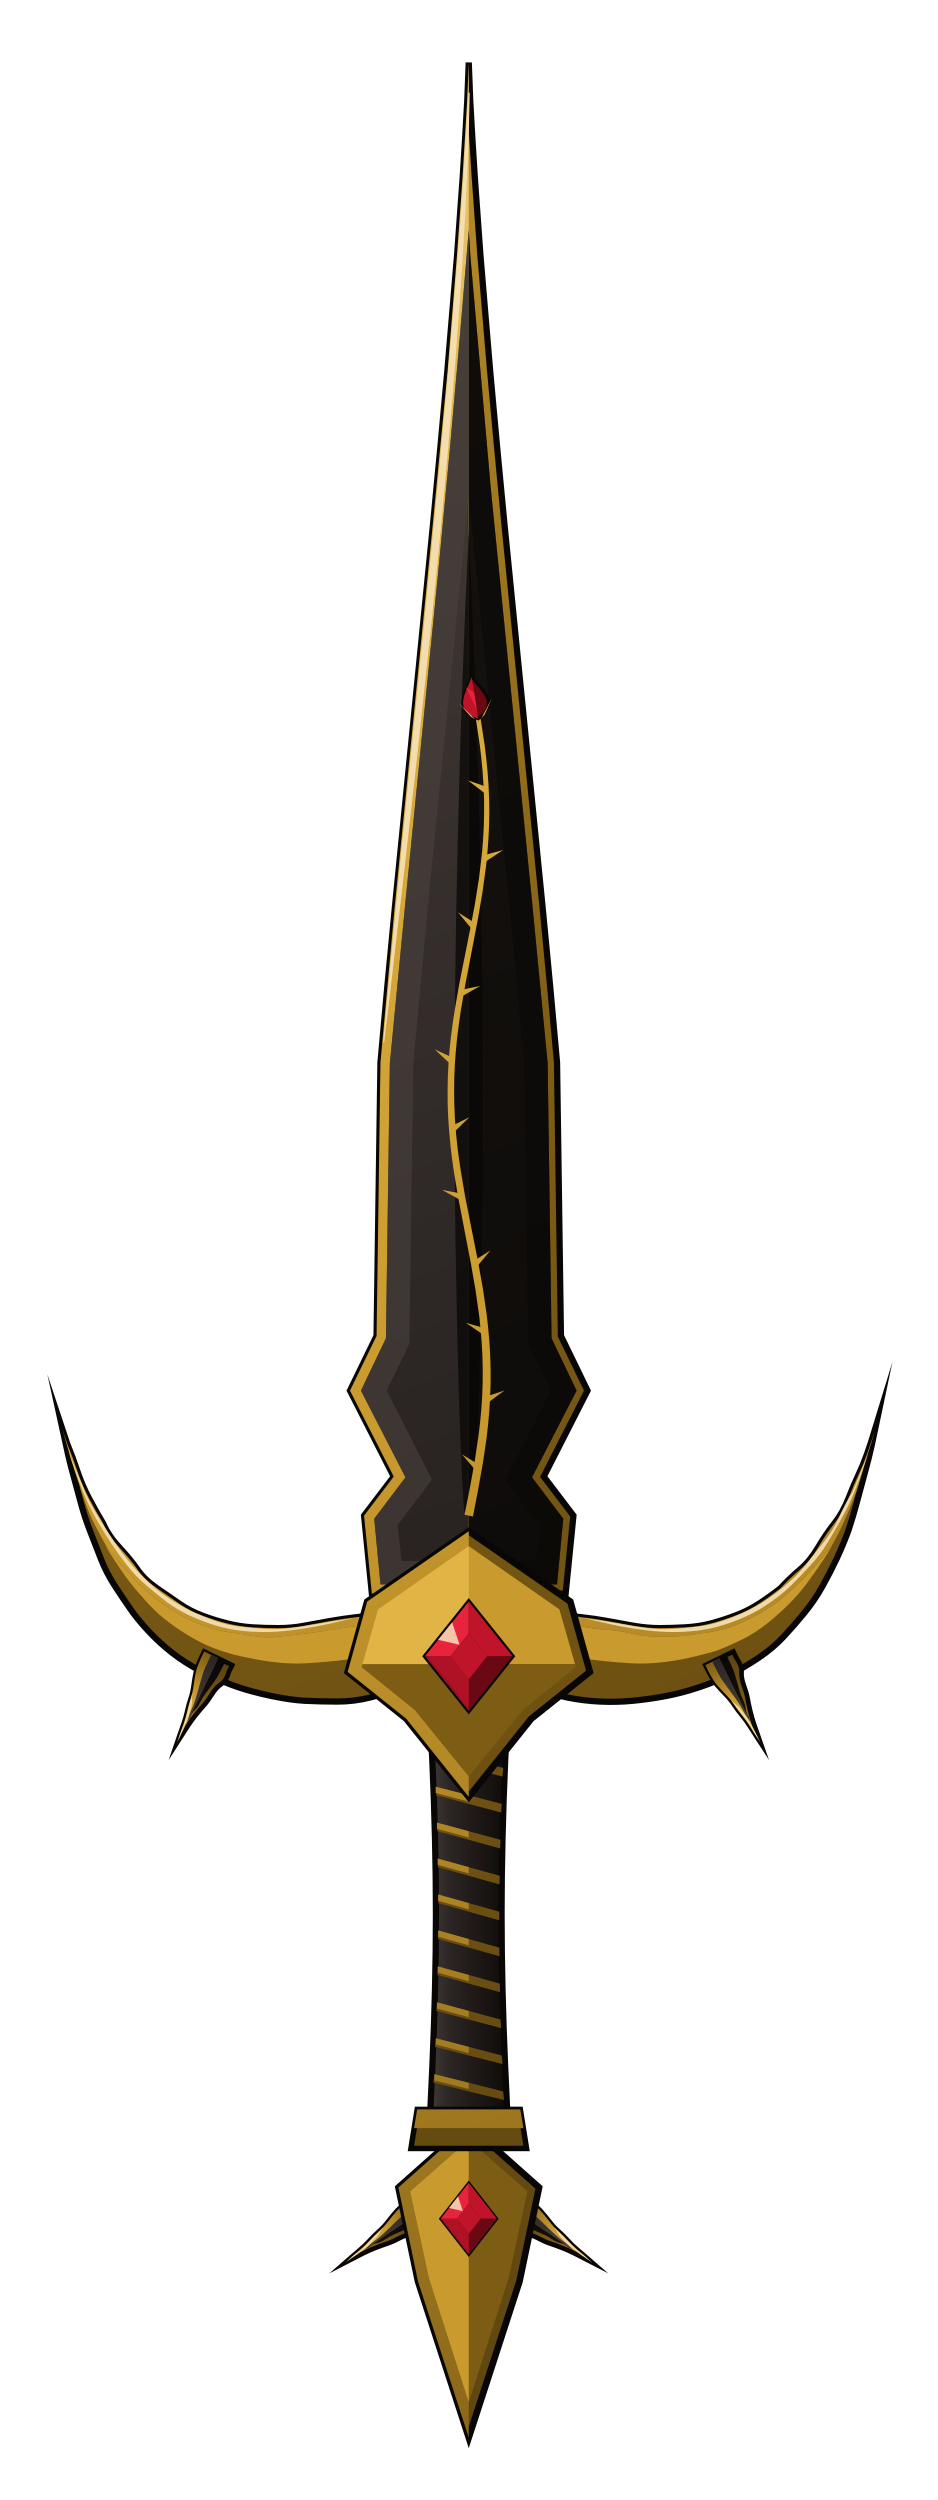
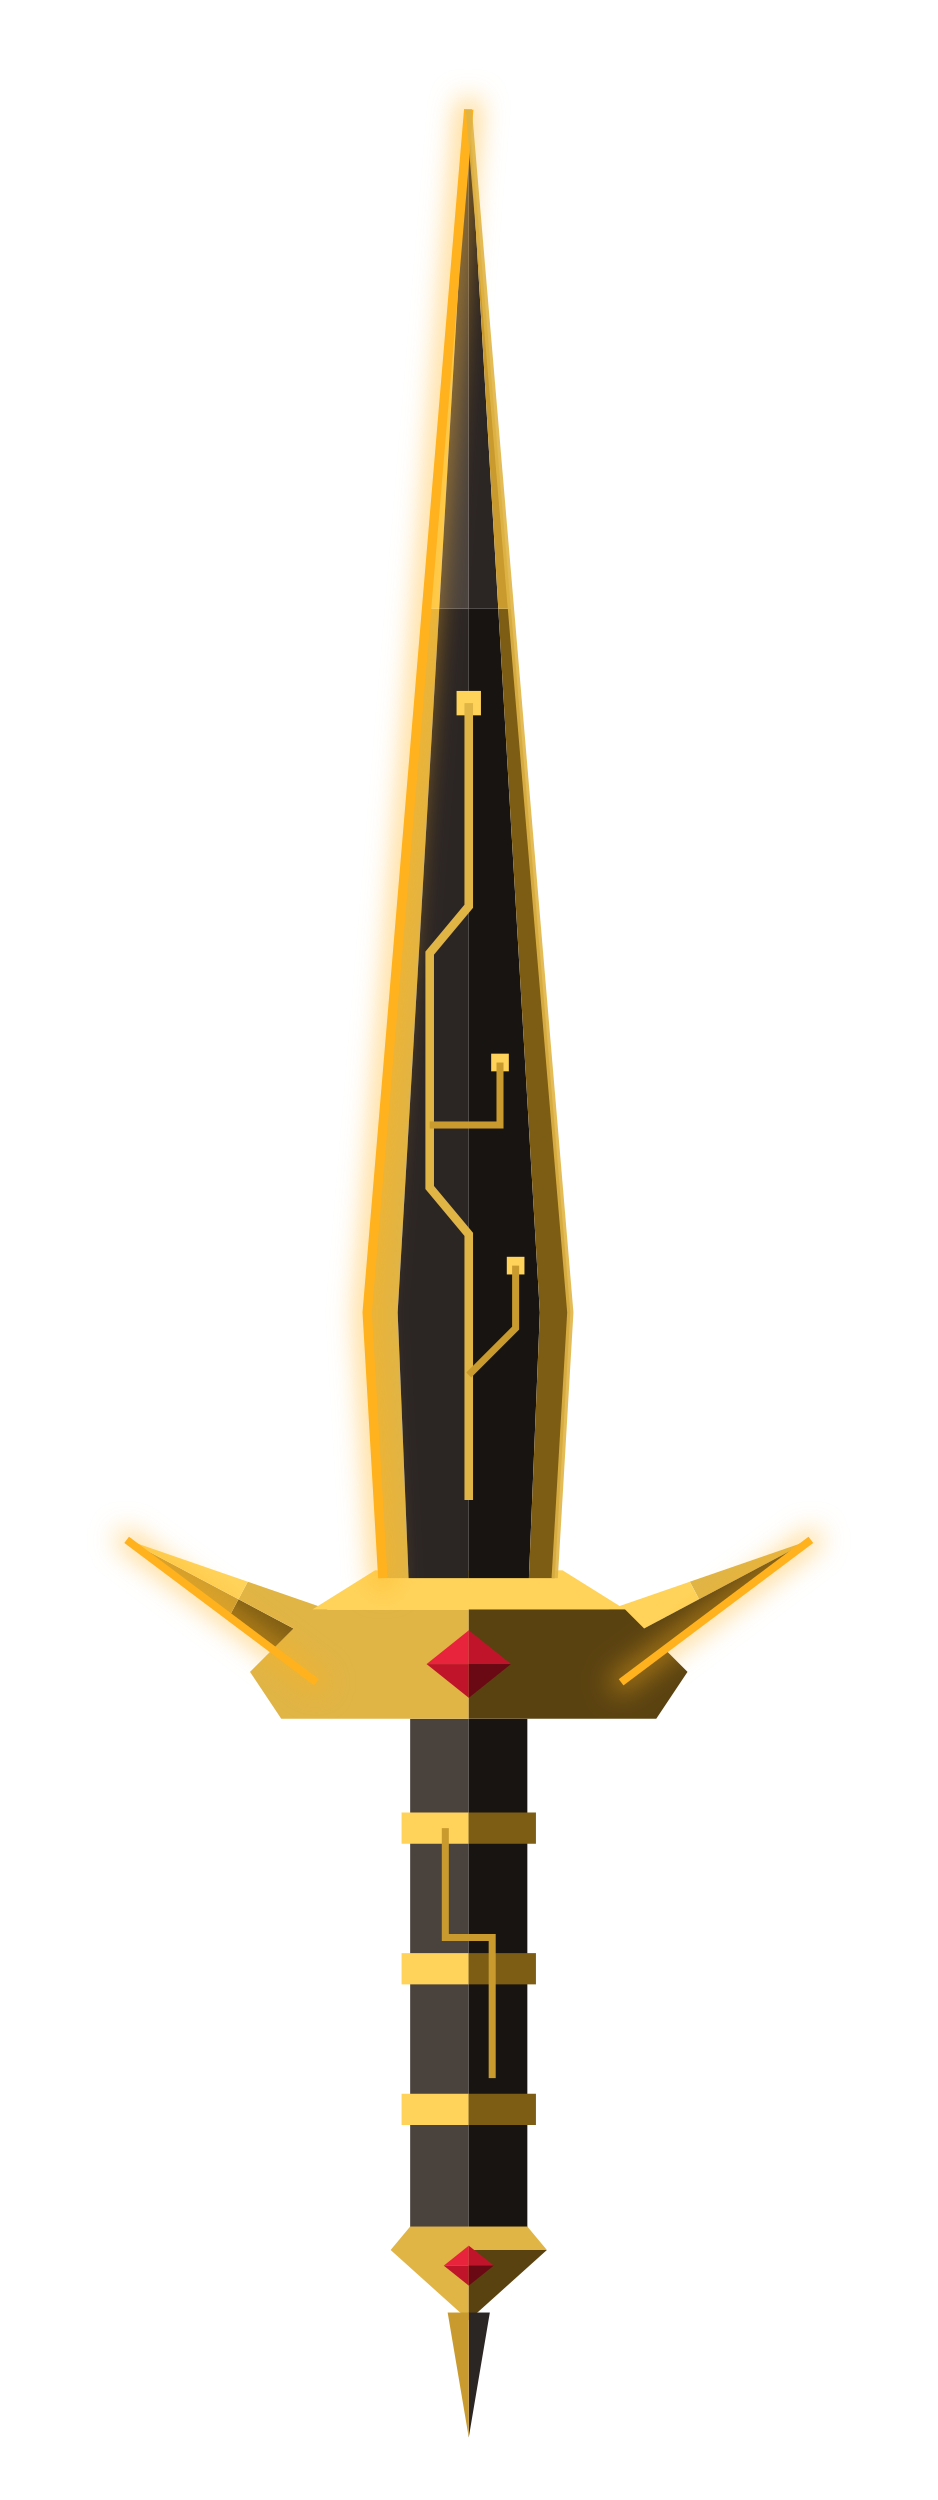
- <svg xmlns="http://www.w3.org/2000/svg" viewBox="0 0 120 320" width="120" height="320" fill="none" stroke-miterlimit="24">
+ <svg xmlns="http://www.w3.org/2000/svg" viewBox="0 0 120 320" width="120" height="320">
  <defs>
-     <linearGradient id="thornbound-blade-b-gl" gradientUnits="userSpaceOnUse" x1="0" y1="0" x2="120" y2="320">
-       <stop offset="0" stop-color="#f6e2b8" />
-       <stop offset="0.2" stop-color="#e0b445" />
-       <stop offset="0.55" stop-color="#c99a2e" />
-       <stop offset="1" stop-color="#7d5c14" />
-     </linearGradient>
-     <linearGradient id="thornbound-blade-b-gs" gradientUnits="userSpaceOnUse" x1="0" y1="0" x2="120" y2="320">
-       <stop offset="0" stop-color="#c99a2e" />
-       <stop offset="0.45" stop-color="#7d5c14" />
-       <stop offset="1" stop-color="#5a4210" />
-     </linearGradient>
-     <linearGradient id="thornbound-blade-b-il" gradientUnits="userSpaceOnUse" x1="0" y1="0" x2="120" y2="320">
-       <stop offset="0" stop-color="#4a423d" />
-       <stop offset="0.55" stop-color="#2b2524" />
-       <stop offset="1" stop-color="#181411" />
-     </linearGradient>
-     <linearGradient id="thornbound-blade-b-is" gradientUnits="userSpaceOnUse" x1="0" y1="0" x2="120" y2="320">
-       <stop offset="0" stop-color="#181411" />
-       <stop offset="1" stop-color="#080706" />
-     </linearGradient>
-     <linearGradient id="thornbound-blade-b-dg-grip" gradientUnits="userSpaceOnUse" x1="54" y1="248" x2="66" y2="248">
-       <stop offset="0" stop-color="#4a423d" />
-       <stop offset="0.3" stop-color="#2b2524" />
-       <stop offset="0.7" stop-color="#181411" />
-       <stop offset="1" stop-color="#080706" />
-     </linearGradient>
-     <linearGradient id="thornbound-blade-b-sgl" x1="0" y1="0" x2="1" y2="0">
-       <stop offset="0" stop-color="#7d5c14" />
-       <stop offset="0.45" stop-color="#c99a2e" />
-       <stop offset="0.8" stop-color="#e0b445" />
-       <stop offset="1" stop-color="#f6e2b8" />
-     </linearGradient>
-     <linearGradient id="thornbound-blade-b-sgs" x1="0" y1="0" x2="1" y2="0">
-       <stop offset="0" stop-color="#5a4210" />
-       <stop offset="0.55" stop-color="#7d5c14" />
-       <stop offset="1" stop-color="#c99a2e" />
-     </linearGradient>
-     <linearGradient id="thornbound-blade-b-sil" x1="0" y1="0" x2="1" y2="0">
-       <stop offset="0" stop-color="#2b2524" />
-       <stop offset="1" stop-color="#4a423d" />
-     </linearGradient>
-     <linearGradient id="thornbound-blade-b-sis" x1="0" y1="0" x2="1" y2="0">
-       <stop offset="0" stop-color="#080706" />
-       <stop offset="1" stop-color="#181411" />
-     </linearGradient>
-     <g id="thornbound-blade-b-thorn-10-a">
-       <path d="M-2-2Q0-2 0.8-1.8T2.5-1.3T4.2-0.9T5.8-0.6T7.5-0.3T9.2-0.1L10 0Q8.3 0.2 7.5 0.3T5.8 0.6T4.2 1T2.5 1.3T0.8 1.8T-1 2L-2 2Z" fill="url(#thornbound-blade-b-sgs)" stroke="#080706" stroke-width="0.6" />
-       <path d="M-2-2Q0-2 0.8-1.8T2.5-1.3T4.2-0.9T5.8-0.6T7.5-0.3T9.2-0.1L10 0L-2 0Z" fill="url(#thornbound-blade-b-sgl)" />
-       <path d="M-2-1Q0-1 0.6-0.9T1.8-0.7T2.9-0.5T4.1-0.3T5.3-0.2T6.4-0.1L7 0L-2 0Z" fill="url(#thornbound-blade-b-sil)" />
-       <path d="M-2 1Q0 1 0.6 0.9T1.8 0.7T2.9 0.5T4.1 0.4T5.3 0.2T6.4 0.1L7 0L-2 0Z" fill="url(#thornbound-blade-b-sis)" />
-       <path d="M3.5-1Q4.5-0.8 5-0.7T6-0.5T7-0.3T8-0.2T9-0.1L9.5 0Q8.5-0.1 8-0.1T7-0.1T6-0.2T5-0.4T4-0.8L3.5-1Z" fill="#f6e2b8" fill-opacity="0.85" />
-     </g>
-     <use id="thornbound-blade-b-thorn-10-b" href="#thornbound-blade-b-thorn-10-a" transform="scale(1 -1)" />
-     <g id="thornbound-blade-b-gem">
-       <path d="M0-10 10 0 0 10-10 0Z" fill="#6a0913" stroke="#080706" stroke-width="0.9" />
-       <path d="M-10 0 0-10 0-4.2-4.2 0Z" fill="#e8243c" />
-       <path d="M0-10 10 0 4.2 0 0-4.2Z" fill="#c0142a" />
-       <path d="M10 0 0 10 0 4.2 4.2 0Z" fill="#6a0913" />
-       <path d="M0 10-10 0-4.2 0 0 4.2Z" fill="#c0142a" fill-opacity="0.8" />
-       <path d="M0-4.2 4.2 0 0 4.2-4.2 0Z" fill="#c0142a" />
-       <path d="M-7-3-3.8-6.2-2.1-2.1Z" fill="#f6e2b8" fill-opacity="0.85" />
-     </g>
+     <filter id="thornbound-blade-b-glow" filterUnits="userSpaceOnUse" x="0" y="0" width="120" height="320" color-interpolation-filters="sRGB">
+       <feGaussianBlur stdDeviation="1.7" />
+     </filter>
  </defs>
-   <path d="M72.4 204 73.4 194 69.6 189 75.2 178 71.8 171 71.3 136 70.41 126.15 69.47 116.31 64.57 67.08 63.63 57.23 62.73 47.38 61.49 32.62 60.78 22.77 60.47 17.85 60.19 12.92 60 8 59.81 12.92 59.53 17.85 59.22 22.77 58.51 32.62 57.27 47.38 56.37 57.23 55.43 67.08 50.53 116.31 49.59 126.15 48.7 136 48.2 171 44.8 178 50.4 189 46.6 194 47.6 204Z" fill="url(#thornbound-blade-b-gs)" stroke="#080706" stroke-width="0.8" />
-   <path d="M60 204 47.6 204 46.6 194 50.4 189 44.8 178 48.2 171 48.7 136 50.5 116.3 55.4 67.1 57.3 47.4 58.5 32.6 59.2 22.8 59.8 12.9 60 8Z" fill="url(#thornbound-blade-b-gl)" />
-   <path d="M60.2 32.7 61.5 47.5 62.8 62.3 68.2 116.4 70.1 136.1 70.6 171.3 73.8 178 68.1 189.1 72.1 194.4 71.3 202.8 60 202.8 60 29.4Z" fill="url(#thornbound-blade-b-is)" />
-   <path d="M60 202.8 48.7 202.8 47.9 194.4 51.9 189.1 46.2 178 49.4 171.3 49.9 136.1 51.8 116.4 56.2 72.1 57.6 57.3 58.9 42.6 60 29.4Z" fill="url(#thornbound-blade-b-il)" />
-   <path d="M60 63.5 54.7 116.7 52.9 136.2 52.4 172 49.5 178 55.3 189.4 50.9 195.2 51.4 199.8 60 199.8 60 202.8 48.7 202.8 47.9 194.4 51.9 189.1 46.2 178 49.4 171.3 49.9 136.1 51.8 116.4 56.2 72.1 57.6 57.3 58.9 42.6 60 29.4Z" fill="#4a423d" fill-opacity="0.6" />
-   <path d="M60.2 32.7 61.5 47.5 62.8 62.3 68.2 116.4 70.1 136.1 70.6 171.3 73.8 178 68.1 189.1 72.1 194.4 71.3 202.8 60 202.8 60 199.8 68.6 199.8 69.1 195.2 64.7 189.4 70.5 178 67.6 172 67.1 136.2 66.2 126.5 64.8 111.8 60 63.5 60 29.4Z" fill="#080706" fill-opacity="0.45" />
-   <path d="M60.6 193.44 60.79 190.3 61.08 184.03 61.29 177.76 61.53 168.35 61.7 158.94 61.8 149.54 61.83 140.13 61.81 133.86 61.76 127.58 61.63 118.18 61.44 108.77 61.2 99.36 60.68 83.68 60.29 74.27 60 68 59.57 77.41 59.2 86.82 58.89 96.22 58.56 108.77 58.37 118.18 58.24 127.58 58.17 136.99 58.18 146.4 58.3 158.94 58.54 171.49 58.81 180.9 59.05 187.17 59.21 190.3 59.4 193.44Z" fill="#080706" fill-opacity="0.75" />
-   <path d="M60.54 194.11 61.19 190.73 61.8 187.34 62.3 183.93 62.49 182.21 62.64 180.49 62.74 178.76 62.8 177.03 62.8 175.3 62.75 173.56 62.65 171.84 62.5 170.12 62.31 168.4 61.82 164.99 61.21 161.59 59.54 153.18 58.97 149.81 58.72 148.12 58.51 146.43 58.34 144.73 58.22 143.03 58.14 141.33 58.12 139.63 58.14 137.92 58.22 136.22 58.35 134.52 58.51 132.83 58.73 131.13 58.97 129.44 59.55 126.07 61.17 117.64 61.75 114.25 62.22 110.83 62.39 109.12 62.52 107.4 62.6 105.67 62.63 103.95 62.61 102.23 62.53 100.5 62.41 98.78 62.24 97.06 62.03 95.35 61.51 91.95 60.92 92.05 61.42 95.43 61.62 97.13 61.78 98.83 61.89 100.54 61.96 102.24 61.97 103.94 61.93 105.65 61.84 107.35 61.71 109.06 61.31 112.45 60.77 115.83 60.13 119.19 58.79 125.93 58.2 129.32 57.94 131.02 57.72 132.73 57.54 134.45 57.41 136.17 57.32 137.9 57.29 139.63 57.3 141.35 57.37 143.08 57.49 144.8 57.65 146.52 57.85 148.24 58.09 149.94 58.66 153.34 60.28 161.77 60.87 165.14 61.35 168.52 61.52 170.21 61.66 171.91 61.75 173.61 61.79 175.31 61.78 177.01 61.72 178.7 61.61 180.41 61.45 182.1 61.25 183.79 60.74 187.17 60.13 190.53 59.46 193.89Z" fill="url(#thornbound-blade-b-gl)" />
-   <path d="M61.07 188.42L59.13 186.16L61.24 187.44ZM62.17 179.75L64.58 177.98L62.23 178.75ZM62.09 171L59.63 169.32L62 170.01ZM60.87 162.34L62.78 160.05L60.69 161.36ZM59.19 153.75L56.58 152.31L59.01 152.77ZM57.94 145.09L60.07 143.01L57.86 144.1ZM57.81 136.35L55.63 134.31L57.87 135.35ZM58.87 127.67L61.46 126.2L59.04 126.69ZM60.53 119.08L58.62 116.78L60.72 118.1ZM61.91 110.44L64.41 108.8L62.02 109.44ZM62.26 101.7L59.9 99.89L62.23 100.7Z" fill="url(#thornbound-blade-b-gl)" />
-   <path d="M61.21 92 60.27 91.6 59.72 91.14 59.4 90.64 59.27 90.12 59.3 89.57 59.43 89 59.64 88.42 60.38 86.67 61.62 88.11 61.99 88.6 62.29 89.1 62.48 89.61 62.52 90.16 62.37 90.73 61.99 91.33Z" fill="#6a0913" stroke="#080706" stroke-width="0.4" />
-   <path d="M61.21 92 60.27 91.6 59.72 91.14 59.4 90.64 59.27 90.12 59.3 89.57 59.43 89 59.64 88.42 60.38 86.67 61.21 92Z" fill="#c0142a" />
-   <path d="M61.03 90.83 59.65 87.98 60.68 88.64Z" fill="#e8243c" />
-   <path d="M60.82 92.06 58.71 89.99 60.26 91.74Z" fill="url(#thornbound-blade-b-gl)" />
-   <path d="M61.61 91.94 62.98 89.32 62.04 91.47Z" fill="url(#thornbound-blade-b-gl)" />
-   <path d="M49.03 133.45 50.74 115.22 54.98 72.7 56.16 60.55 57.01 51.43 57.81 42.31 58.79 30.14 59.23 24.05 59.63 17.95 59.95 11.86 60.13 11.87 59.98 17.98 59.85 21.03 59.56 27.13 59.21 33.23 58.8 39.33 58.35 45.42 57.87 51.51 57.08 60.63 56.23 69.75 55.32 78.87 53.37 97.08 51.66 112.24 49.9 127.4 49.17 133.46Z" fill="#f6e2b8" fill-opacity="0.9" />
-   <path d="M65.1 216 64.65 225.67 64.46 230.5 64.32 235.33 64.23 240.17 64.2 245 64.23 249.83 64.32 254.67 64.46 259.5 64.65 264.33 65.1 274 54.9 274 55.35 264.33 55.54 259.5 55.68 254.67 55.77 249.83 55.8 245 55.77 240.17 55.68 235.33 55.54 230.5 55.35 225.67 54.9 216Z" fill="url(#thornbound-blade-b-dg-grip)" stroke="#080706" stroke-width="0.8" />
-   <path d="M55.37 219.5 64.63 221.7 64.51 222.8 55.49 220.6Z" fill="url(#thornbound-blade-b-gs)" />
-   <path d="M55.37 219.5 60 220.6 60 221.4 55.37 220.3Z" fill="url(#thornbound-blade-b-gl)" />
-   <path d="M55.58 224.1 64.42 226.3 64.31 227.4 55.69 225.2Z" fill="url(#thornbound-blade-b-gs)" />
-   <path d="M55.58 224.1 60 225.2 60 226 55.58 224.9Z" fill="url(#thornbound-blade-b-gl)" />
-   <path d="M55.77 228.7 64.23 230.9 64.14 232 55.86 229.8Z" fill="url(#thornbound-blade-b-gs)" />
-   <path d="M55.77 228.7 60 229.8 60 230.6 55.77 229.5Z" fill="url(#thornbound-blade-b-gl)" />
-   <path d="M55.93 233.3 64.07 235.5 64.01 236.6 55.99 234.4Z" fill="url(#thornbound-blade-b-gs)" />
-   <path d="M55.93 233.3 60 234.4 60 235.2 55.93 234.1Z" fill="url(#thornbound-blade-b-gl)" />
-   <path d="M56.03 237.9 63.97 240.1 63.93 241.2 56.07 239Z" fill="url(#thornbound-blade-b-gs)" />
-   <path d="M56.03 237.9 60 239 60 239.8 56.03 238.7Z" fill="url(#thornbound-blade-b-gl)" />
-   <path d="M56.09 242.5 63.91 244.7 63.9 245.8 56.1 243.6Z" fill="url(#thornbound-blade-b-gs)" />
-   <path d="M56.09 242.5 60 243.6 60 244.4 56.09 243.3Z" fill="url(#thornbound-blade-b-gl)" />
-   <path d="M56.09 247.1 63.91 249.3 63.93 250.4 56.07 248.2Z" fill="url(#thornbound-blade-b-gs)" />
-   <path d="M56.09 247.1 60 248.2 60 249 56.09 247.9Z" fill="url(#thornbound-blade-b-gl)" />
-   <path d="M56.04 251.7 63.96 253.9 64.01 255 55.99 252.8Z" fill="url(#thornbound-blade-b-gs)" />
-   <path d="M56.04 251.7 60 252.8 60 253.6 56.04 252.5Z" fill="url(#thornbound-blade-b-gl)" />
-   <path d="M55.94 256.3 64.06 258.5 64.14 259.6 55.86 257.4Z" fill="url(#thornbound-blade-b-gs)" />
-   <path d="M55.94 256.3 60 257.4 60 258.2 55.94 257.1Z" fill="url(#thornbound-blade-b-gl)" />
-   <path d="M55.79 260.9 64.21 263.1 64.32 264.2 55.68 262Z" fill="url(#thornbound-blade-b-gs)" />
-   <path d="M55.79 260.9 60 262 60 262.8 55.79 261.7Z" fill="url(#thornbound-blade-b-gl)" />
-   <path d="M55.6 265.5 64.4 267.7 64.52 268.8 55.48 266.6Z" fill="url(#thornbound-blade-b-gs)" />
-   <path d="M55.6 265.5 60 266.6 60 267.4 55.6 266.3Z" fill="url(#thornbound-blade-b-gl)" />
-   <path d="M55.39 270.1 64.61 272.3 64.74 273.4 55.26 271.2Z" fill="url(#thornbound-blade-b-gs)" />
-   <path d="M55.39 270.1 60 271.2 60 272 55.39 270.9Z" fill="url(#thornbound-blade-b-gl)" />
-   <path d="M50.9 206.4Q47.3 206.8 45.6 207T42.2 207.5T38.9 208.1T35.6 208.4T32.3 208.3T29.1 207.8Q27.5 207.4 25.9 206.8T23 205.3T20.1 203.3T17.6 200.9T15.3 198.1T13.2 195Q12.3 193.5 11.4 191.8T9.9 188.3T8.6 184.8L8 183Q8.8 186.7 9.3 188.5T10.3 192.2T11.5 195.9T12.9 199.5T14.7 203T17 206.4Q18.2 208 19.7 209.5T22.9 212.2T26.7 214.4T30.6 216T34.8 217.1T39 217.7Q41.1 217.8 43.2 217.8T47.3 217.3T51.2 216.2L53.1 215.6Z" fill="url(#thornbound-blade-b-gs)" stroke="#080706" stroke-width="0.8" />
-   <path d="M50.9 206.4Q47.3 206.8 45.6 207T42.2 207.5T38.9 208.1T35.6 208.4T32.3 208.3T29.1 207.8Q27.5 207.4 25.9 206.8T23 205.3T20.1 203.3T17.6 200.9T15.3 198.1T13.2 195Q12.3 193.5 11.4 191.8T9.9 188.3T8.6 184.8L8 183Q9 186.6 9.6 188.4T10.8 192T12.3 195.5T14.1 198.8T16.2 202T18.6 204.9Q19.8 206.2 21.3 207.4T24.4 209.5T27.9 211.1T31.5 212.2T35.2 212.7T39 212.9Q40.8 212.8 42.7 212.6T46.5 212.1T50.2 211.4L52 211Z" fill="url(#thornbound-blade-b-gl)" />
-   <path d="M52 211Q47.6 207.9 45.9 208.1T42.5 208.6T39.1 209.1T35.7 209.5T32.4 209.4T29.1 208.9Q27.4 208.6 25.8 208T22.7 206.5T19.8 204.5T17.2 202.1T14.7 199.3L13.5 197.9Q15 201.4 16 203T18.2 206.2T20.8 209.1T23.9 211.6T27.5 213.6T31.3 215.1Q33.2 215.7 35.3 216.1T39.3 216.6T43.3 216.7T47.2 216.2T50.6 213.4L52 211Z" fill="url(#thornbound-blade-b-gs)" />
-   <path d="M52 211Q47.6 207.9 45.9 208.1T42.5 208.6T39.1 209.1T35.7 209.5T32.4 209.4T29.1 208.9Q27.4 208.6 25.8 208T22.7 206.5T19.8 204.5T17.2 202.1T14.7 199.3L13.5 197.9Q15.5 201.1 16.6 202.5T19 205.3T21.8 207.8T24.9 209.8T28.3 211.3T31.8 212.2Q33.6 212.6 35.5 212.8T39.2 212.9T42.9 212.6T46.6 212.1T50.2 211.4L52 211Z" fill="#c99a2e" />
-   <path d="M45.3 207.1Q42 207.6 40.4 207.9T37.1 208.4T33.9 208.5T30.7 208.2T27.6 207.5T24.6 206.3Q23.2 205.6 21.8 204.7T19.1 202.6T16.7 200.1T14.6 197.3T12.6 194.2T10.9 191Q10.2 189.3 9.5 187.6L8.8 185.9Q10 189.4 10.7 191.1T12.3 194.4T14.2 197.5T16.3 200.4T18.7 202.9T21.4 205.1Q22.8 206.1 24.3 206.8T27.4 208T30.6 208.7T33.8 208.9T37.1 208.7T40.4 208.2Q42 207.9 43.6 207.5L45.3 207.1Z" fill="#f6e2b8" fill-opacity="0.9" />
-   <use href="#thornbound-blade-b-thorn-10-b" transform="translate(27.05 214.06) rotate(116)" />
-   <path d="M66.9 215.6Q70.7 216.9 72.7 217.3T76.8 217.8T81 217.7T85.2 217.1T89.4 216T93.4 214.4Q95.3 213.4 97.1 212.2T100.3 209.5T103 206.4T105.3 203T107.1 199.5T108.6 195.9Q109.2 194.1 109.7 192.2T110.7 188.5T111.6 184.9L112 183Q110.9 186.6 110.1 188.3T108.6 191.8T106.8 195T104.7 198.1T102.4 200.9T99.9 203.3Q98.5 204.4 97.1 205.3T94.1 206.8T91 207.8T87.7 208.3T84.4 208.4T81.1 208.1Q79.4 207.8 77.8 207.5T74.4 207T70.9 206.6L69.1 206.4Z" fill="url(#thornbound-blade-b-gs)" stroke="#080706" stroke-width="0.8" />
-   <path d="M68 211Q71.7 211.8 73.6 212.1T77.3 212.6T81.1 212.9T84.8 212.7T88.5 212.2T92.2 211.1Q93.9 210.4 95.6 209.5T98.7 207.4T101.5 204.9T103.9 202T105.9 198.8T107.7 195.5Q108.5 193.8 109.2 192T110.4 188.4T111.5 184.8L112 183Q110.9 186.6 110.1 188.3T108.6 191.8T106.8 195T104.7 198.1T102.4 200.9T99.9 203.3Q98.5 204.4 97.1 205.3T94.1 206.8T91 207.8T87.7 208.3T84.4 208.4T81.1 208.1Q79.4 207.8 77.8 207.5T74.4 207T70.9 206.6L69.1 206.4Z" fill="url(#thornbound-blade-b-gl)" />
-   <path d="M68 211Q70.9 215.8 72.8 216.2T76.7 216.7T80.7 216.6T84.8 216.1T88.7 215.1T92.6 213.6Q94.4 212.7 96.1 211.6T99.2 209.1T101.8 206.2T104 203T105.7 199.6L106.5 197.9Q104.1 200.8 102.8 202.1T100.2 204.5T97.3 206.5T94.2 208T90.9 208.9T87.6 209.4Q86 209.5 84.3 209.5T80.9 209.1T77.5 208.6T74.1 208.1T70.2 209.4L68 211Z" fill="url(#thornbound-blade-b-gs)" />
-   <path d="M68 211Q71.6 211.8 73.4 212.1T77.1 212.6T80.8 212.9T84.5 212.8T88.2 212.2T91.7 211.3Q93.5 210.6 95.1 209.8T98.2 207.8T101 205.3T103.4 202.5T105.5 199.5L106.5 197.9Q104.1 200.8 102.8 202.1T100.2 204.5T97.3 206.5T94.2 208T90.9 208.9T87.6 209.4Q86 209.5 84.3 209.5T80.9 209.1T77.5 208.6T74.1 208.1T70.2 209.4L68 211Z" fill="#c99a2e" />
-   <path d="M74.7 207.1Q78.1 207.6 79.7 207.9T82.9 208.4T86.1 208.5T89.3 208.2T92.4 207.5T95.4 206.3Q96.9 205.6 98.2 204.7T100.9 202.6T103.3 200.1T105.5 197.3T107.4 194.2T109.1 191Q109.8 189.3 110.5 187.6L111.2 185.9Q110 189.4 109.3 191.1T107.7 194.4T105.9 197.5T103.7 200.4T101.3 202.9T98.6 205.1Q97.2 206.1 95.7 206.8T92.6 208T89.4 208.7T86.2 208.9T82.9 208.7T79.6 208.2Q78 207.9 76.4 207.5L74.7 207.1Z" fill="#f6e2b8" fill-opacity="0.9" />
-   <use href="#thornbound-blade-b-thorn-10-b" transform="translate(92.95 214.06) rotate(64)" />
-   <path d="M60 196 73 205 75.5 214 68 220 60 230 52 220 44.5 214 47 205Z" fill="url(#thornbound-blade-b-gs)" stroke="#080706" stroke-width="0.85" />
-   <path d="M60 230 52 220 44.5 214 47 205 60 196Z" fill="url(#thornbound-blade-b-gl)" />
-   <path d="M71.6 206 73.6 213 46.4 213 48.4 206 60 197.9Z" fill="#c99a2e" />
-   <path d="M73.7 213.4 66.9 218.9 60 227.4 53.1 218.9 46.3 213.4 46.4 213 73.6 213Z" fill="#7d5c14" />
-   <path d="M60 213 46.4 213 48.4 206 60 197.9Z" fill="#e0b445" />
-   <use href="#thornbound-blade-b-gem" transform="translate(60 212) scale(0.56 0.7)" />
-   <use href="#thornbound-blade-b-thorn-10-b" transform="translate(52.5 284) rotate(146)" />
-   <use href="#thornbound-blade-b-thorn-10-a" transform="translate(67.5 284) rotate(34)" />
-   <path d="M60 272 69 280 66.5 292 60 312 53.5 292 51 280Z" fill="url(#thornbound-blade-b-gs)" stroke="#080706" stroke-width="0.85" />
-   <path d="M60 312 53.5 292 51 280 60 272Z" fill="url(#thornbound-blade-b-gl)" />
-   <path d="M67.5 280.5 65.1 291.6 60 307.5 54.9 291.6 52.5 280.5 60 273.9Z" fill="#7d5c14" />
-   <path d="M60 307.5 54.9 291.6 52.5 280.5 60 273.9Z" fill="#c99a2e" />
-   <use href="#thornbound-blade-b-gem" transform="translate(60 284) scale(0.36 0.46)" />
-   <path d="M53.4 270 66.6 270 67.4 275 52.6 275Z" fill="url(#thornbound-blade-b-gs)" stroke="#080706" stroke-width="0.7" />
-   <path d="M53.4 270 66.6 270 67 272.4 53 272.4Z" fill="url(#thornbound-blade-b-gl)" />
+   <path d="M52.5 220L52.5 288L60 288L60 220Z" fill="#4a423d" />
+   <path d="M60 220L60 288L67.5 288L67.5 220Z" fill="#181411" />
+   <path d="M51.4 232L51.4 236L60 236L60 232ZM51.4 250L51.4 254L60 254L60 250ZM51.4 268L51.4 272L60 272L60 268Z" fill="#ffd35a" />
+   <path d="M60 232L60 236L68.6 236L68.6 232ZM60 250L60 254L68.6 254L68.6 250ZM60 268L60 272L68.6 272L68.6 268Z" fill="#7d5c14" />
+   <path d="M50 288L60 297L60 288ZM50 288L52.5 285L67.5 285L70 288Z" fill="#e0b445" />
+   <path d="M60 288L60 297L70 288Z" fill="#5a4210" />
+   <path d="M60 296L62.7 296L60 312Z" fill="#2b2524" />
+   <path d="M60 296L60 312L57.3 296Z" fill="#c99a2e" />
+   <path d="M56.8 290L60 287.44L60 290Z" fill="#e8243c" />
+   <path d="M56.8 290L60 290L60 292.56ZM60 290L60 287.44L63.2 290Z" fill="#c0142a" />
+   <path d="M60 292.56L60 290L63.2 290Z" fill="#6a0913" />
+   <path d="M57 234L57 248L63 248L63 266" fill="none" stroke="#c99a2e" stroke-width="0.9" stroke-linejoin="miter" stroke-miterlimit="8" />
+   <path d="M48 214L45.89 217.97L40.5 215.33L29.33 206.95L30.52 204.7Z" fill="#7d5c14" />
+   <path d="M48 214L30.52 204.7L31.71 202.46L44.91 207.03L50.11 210.03ZM89.48 204.7L88.29 202.46L103.79 197.1ZM36 220L32 214L40 206L60 206L60 220Z" fill="#e0b445" />
+   <path d="M30.52 204.7L29.33 206.95L16.21 197.1Z" fill="#c99a2e" />
+   <path d="M30.52 204.7L16.21 197.1L31.71 202.46ZM72 214L69.89 210.03L75.09 207.03L88.29 202.46L89.48 204.7ZM40 206L48 201L72 201L80 206Z" fill="#ffd35a" />
+   <path d="M72 214L89.48 204.7L90.67 206.95L79.5 215.33L74.11 217.97ZM89.48 204.7L103.79 197.1L90.67 206.95ZM60 220L60 206L80 206L88 214L84 220Z" fill="#5a4210" />
+   <path d="M54.6 213L60 208.68L60 213Z" fill="#e8243c" />
+   <path d="M54.6 213L60 213L60 217.32ZM60 213L60 208.68L65.4 213Z" fill="#c0142a" />
+   <path d="M60 217.32L60 213L65.4 213Z" fill="#6a0913" />
+   <g filter="url(#thornbound-blade-b-glow)" fill="none" opacity="0.6" stroke-linejoin="miter" stroke-linecap="square">
+     <path d="M40.5 215.33L16.21 197.1M79.5 215.33L103.79 197.1" stroke="#ffb21e" stroke-width="2.2" />
+   </g>
+   <path d="M40.5 215.33L16.21 197.1M79.5 215.33L103.79 197.1" fill="none" stroke="#ffb21e" stroke-width="1" stroke-linejoin="miter" stroke-miterlimit="8" />
+   <path d="M49 202L47 168L54.6 77.92L56.22 77.92L50.9 168L52.3 202Z" fill="#e0b445" />
+   <path d="M52.3 202L50.9 168L56.22 77.92L60 77.92L60 168L60 202ZM60 77.92L60 14L63.78 77.92Z" fill="#2b2524" />
+   <path d="M60 202L60 168L60 77.92L63.78 77.92L69.1 168L67.7 202Z" fill="#181411" />
+   <path d="M67.7 202L69.1 168L63.78 77.92L65.4 77.92L73 168L71 202Z" fill="#7d5c14" />
+   <path d="M54.6 77.92L60 14L56.22 77.92ZM61.56 88.44L61.56 91.56L58.44 91.56L58.44 88.44ZM65.13 134.87L65.13 137.13L62.87 137.13L62.87 134.87ZM67.13 160.87L67.13 163.13L64.87 163.13L64.87 160.87Z" fill="#ffd35a" />
+   <path d="M56.22 77.92L60 14L60 77.92Z" fill="#4a423d" />
+   <path d="M63.78 77.92L60 14L65.4 77.92Z" fill="#c99a2e" />
+   <g filter="url(#thornbound-blade-b-glow)" fill="none" opacity="0.6" stroke-linejoin="miter" stroke-linecap="square">
+     <path d="M49 202L47 168L54.6 77.92L60 14" stroke="#ffb21e" stroke-width="2.64" />
+   </g>
+   <path d="M60 192L60 158L55 152L55 122L60 116L60 90" fill="none" stroke="#e0b445" stroke-width="1.1" stroke-linejoin="miter" stroke-miterlimit="8" />
+   <path d="M55 144L64 144L64 136M60 176L66 170L66 162" fill="none" stroke="#c99a2e" stroke-width="0.9" stroke-linejoin="miter" stroke-miterlimit="8" />
+   <path d="M49 202L47 168L54.6 77.92L60 14" fill="none" stroke="#ffb21e" stroke-width="1.2" stroke-linejoin="miter" stroke-miterlimit="8" />
+   <path d="M71 202L73 168L65.4 77.92L60 14" fill="none" stroke="#e0b445" stroke-width="0.8" opacity="0.9" stroke-linejoin="miter" stroke-miterlimit="8" />
</svg>
